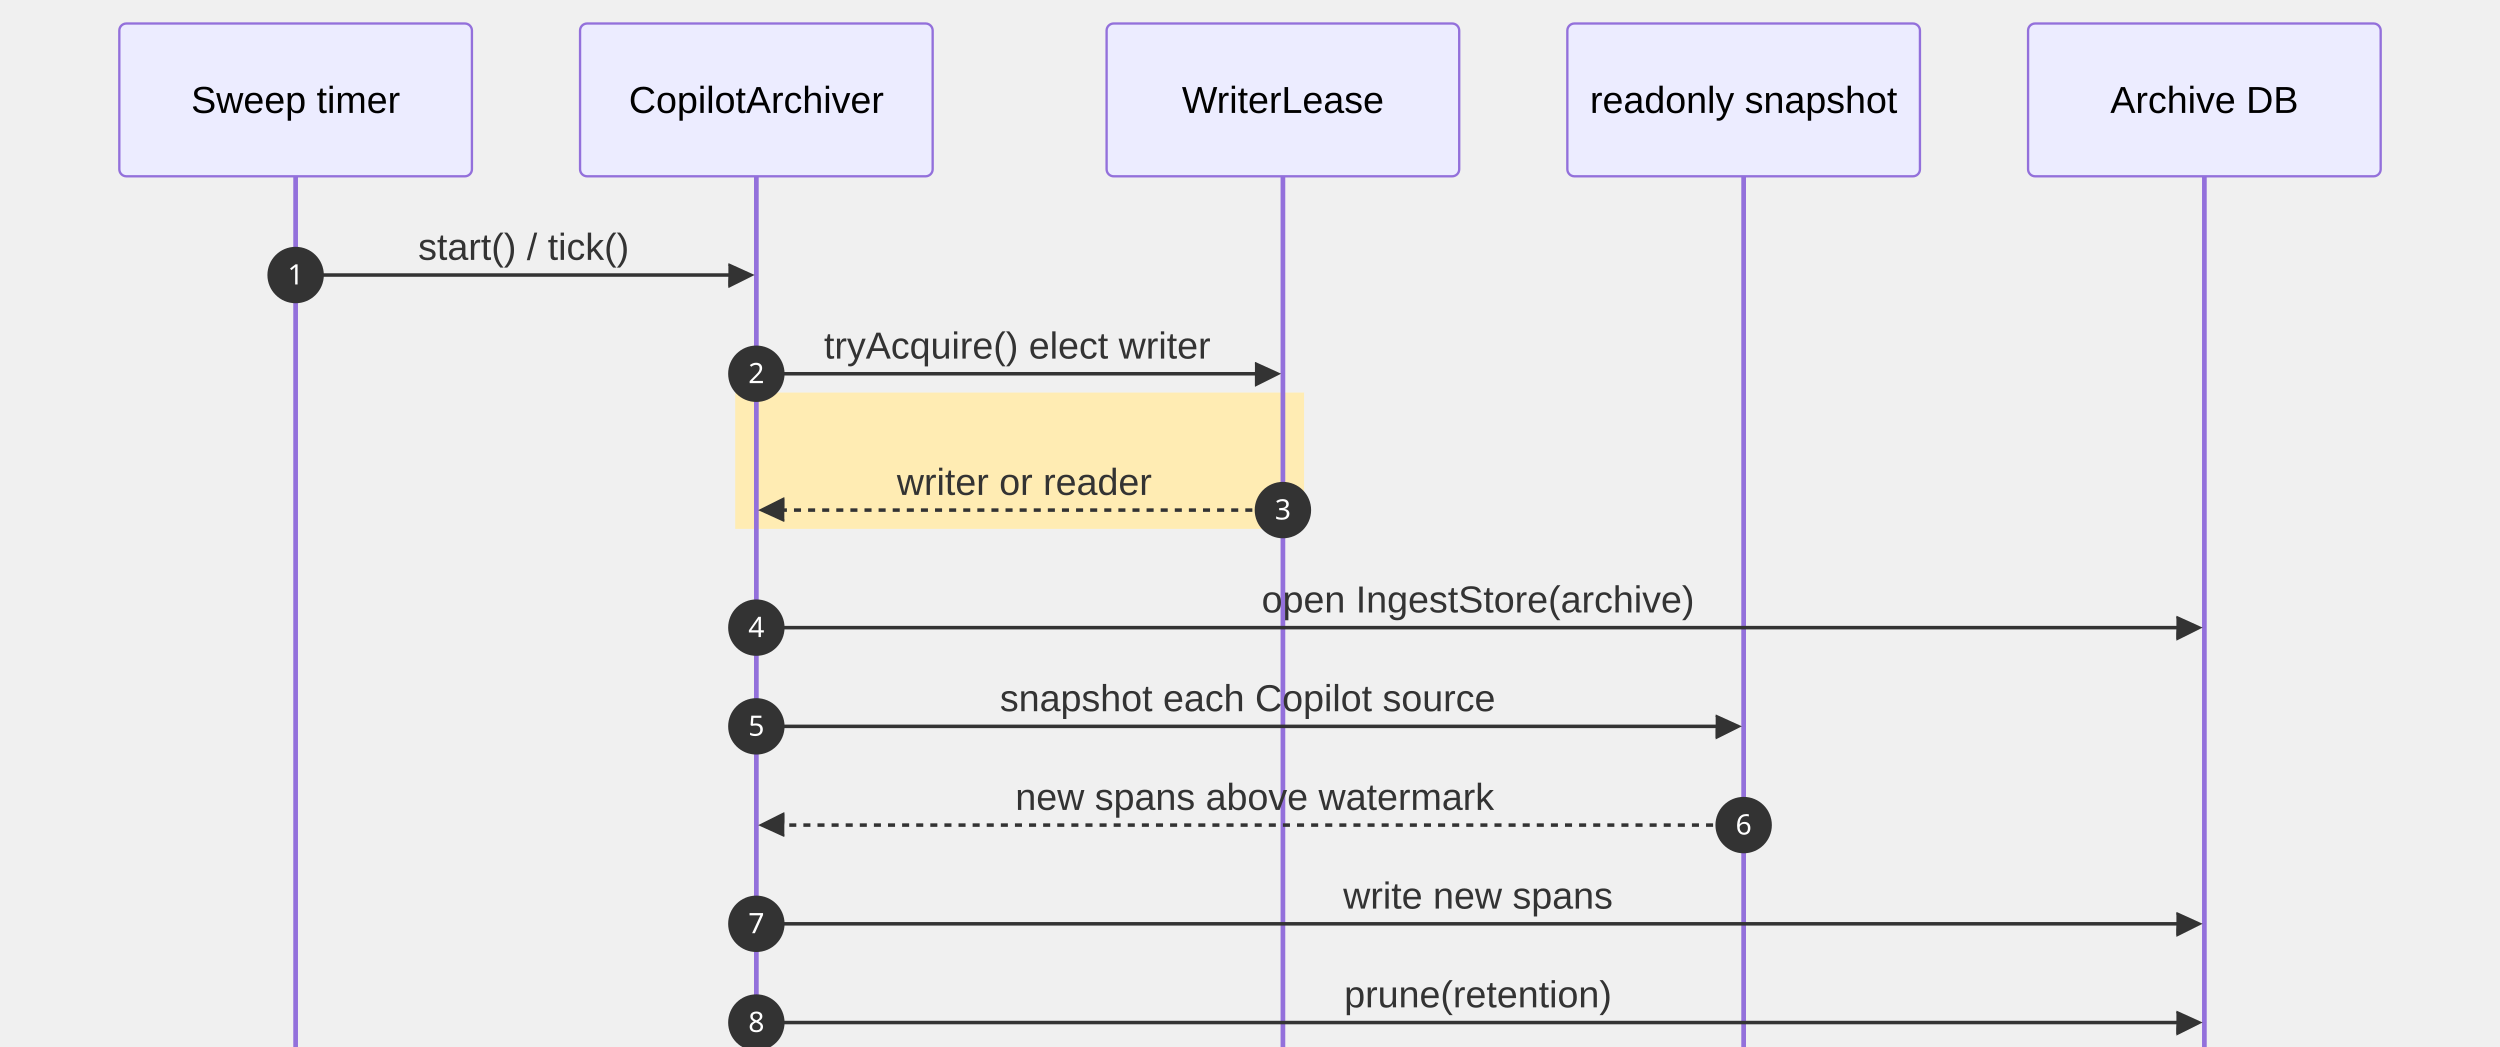
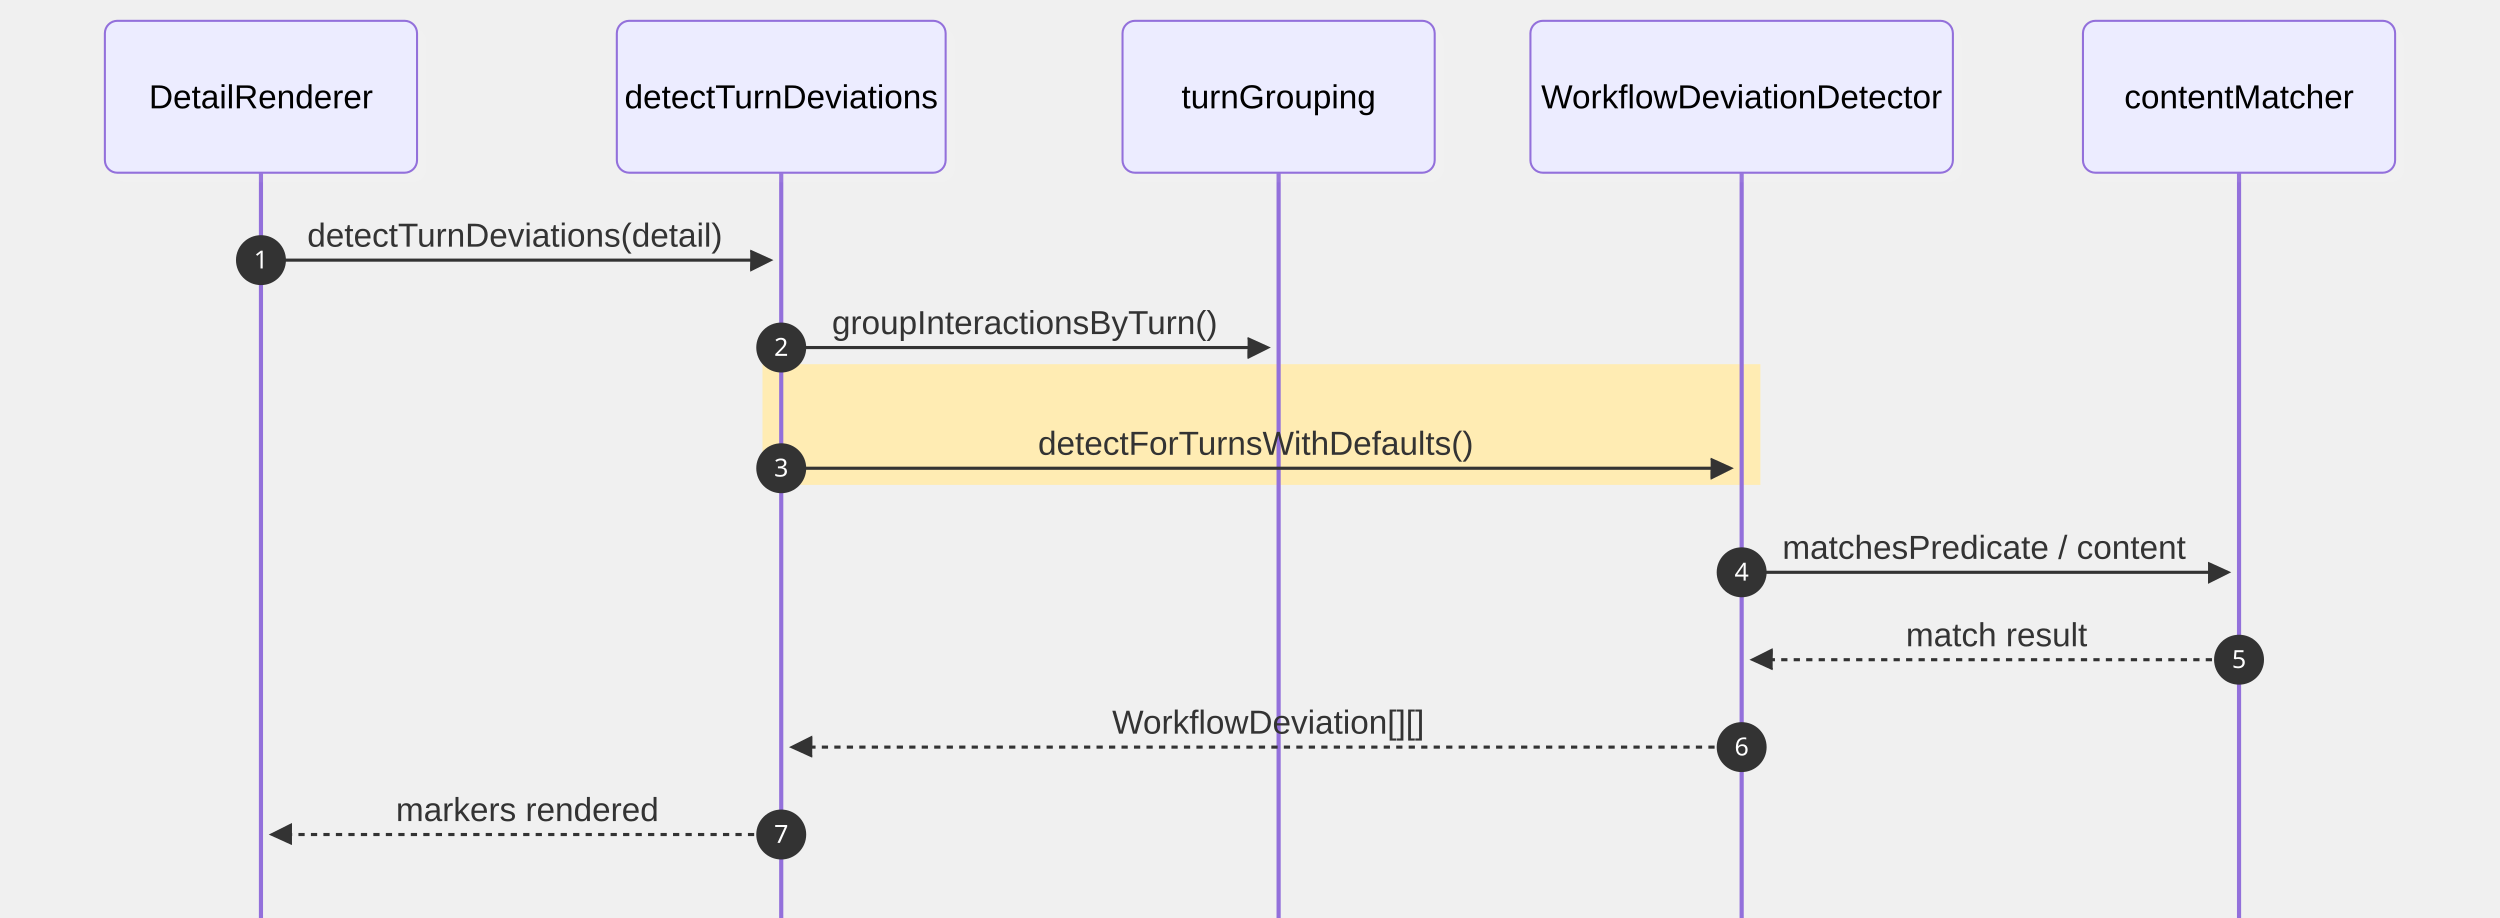
- <svg xmlns="http://www.w3.org/2000/svg" width="760" height="318" id="my-svg" style="max-width:760px;background-color:white;" viewBox="-50 -10 1062 445" role="graphics-document document" aria-roledescription="sequence">
-   <rect x="262" y="157" fill="rgb(255,236,179)" width="242" height="58" class="rect" />
+ <svg xmlns="http://www.w3.org/2000/svg" width="760" height="279" id="my-svg" style="max-width:760px;background-color:white;" viewBox="-50 -10 1200.5 441" role="graphics-document document" aria-roledescription="sequence">
+   <rect x="316" y="165" fill="rgb(255,236,179)" width="479.5" height="58" class="rect" />
  <g>
-     <line id="actor4" x1="887" y1="65" x2="887" y2="2000" class="actor-line 200" stroke-width="0.5px" stroke="#999" name="Store" data-et="life-line" data-id="Store" />
-     <g id="root-4" data-et="participant" data-type="participant" data-id="Store">
-       <rect x="812" y="0" fill="#eaeaea" stroke="#666" width="150" height="65" name="Store" rx="3" ry="3" class="actor actor-top" />
-       <text x="887" y="32.5" dominant-baseline="central" alignment-baseline="central" class="actor actor-box" style="text-anchor: middle; font-size: 16px; font-weight: 400;">
-         <tspan x="887" dy="0">Archive DB</tspan>
+     <line id="actor4" x1="1025.5" y1="73" x2="1025.5" y2="2000" class="actor-line 200" stroke-width="0.5px" stroke="#999" name="Match" data-et="life-line" data-id="Match" />
+     <g id="root-4" data-look="neo" data-et="participant" data-type="participant" data-id="Match">
+       <rect x="950.5" y="0" fill="#eaeaea" stroke="#666" width="150" height="73" name="Match" rx="6" ry="6" class="actor actor-top" data-look="neo" filter="url(#my-svg-drop-shadow)" />
+       <text x="1025.5" y="36.5" dominant-baseline="central" alignment-baseline="central" class="actor actor-box" style="text-anchor: middle; font-size: 16px; font-weight: 400;">
+         <tspan x="1025.5" dy="0">contentMatcher</tspan>
      </text>
    </g>
  </g>
  <g>
-     <line id="actor3" x1="691" y1="65" x2="691" y2="2000" class="actor-line 200" stroke-width="0.5px" stroke="#999" name="Snap" data-et="life-line" data-id="Snap" />
-     <g id="root-3" data-et="participant" data-type="participant" data-id="Snap">
-       <rect x="616" y="0" fill="#eaeaea" stroke="#666" width="150" height="65" name="Snap" rx="3" ry="3" class="actor actor-top" />
-       <text x="691" y="32.5" dominant-baseline="central" alignment-baseline="central" class="actor actor-box" style="text-anchor: middle; font-size: 16px; font-weight: 400;">
-         <tspan x="691" dy="0">readonly snapshot</tspan>
+     <line id="actor3" x1="786.5" y1="73" x2="786.5" y2="2000" class="actor-line 200" stroke-width="0.5px" stroke="#999" name="Det" data-et="life-line" data-id="Det" />
+     <g id="root-3" data-look="neo" data-et="participant" data-type="participant" data-id="Det">
+       <rect x="685" y="0" fill="#eaeaea" stroke="#666" width="203" height="73" name="Det" rx="6" ry="6" class="actor actor-top" data-look="neo" filter="url(#my-svg-drop-shadow)" />
+       <text x="786.5" y="36.5" dominant-baseline="central" alignment-baseline="central" class="actor actor-box" style="text-anchor: middle; font-size: 16px; font-weight: 400;">
+         <tspan x="786.5" dy="0">WorkflowDeviationDetector</tspan>
      </text>
    </g>
  </g>
  <g>
-     <line id="actor2" x1="495" y1="65" x2="495" y2="2000" class="actor-line 200" stroke-width="0.5px" stroke="#999" name="Lease" data-et="life-line" data-id="Lease" />
-     <g id="root-2" data-et="participant" data-type="participant" data-id="Lease">
-       <rect x="420" y="0" fill="#eaeaea" stroke="#666" width="150" height="65" name="Lease" rx="3" ry="3" class="actor actor-top" />
-       <text x="495" y="32.5" dominant-baseline="central" alignment-baseline="central" class="actor actor-box" style="text-anchor: middle; font-size: 16px; font-weight: 400;">
-         <tspan x="495" dy="0">WriterLease</tspan>
+     <line id="actor2" x1="564" y1="73" x2="564" y2="2000" class="actor-line 200" stroke-width="0.5px" stroke="#999" name="Group" data-et="life-line" data-id="Group" />
+     <g id="root-2" data-look="neo" data-et="participant" data-type="participant" data-id="Group">
+       <rect x="489" y="0" fill="#eaeaea" stroke="#666" width="150" height="73" name="Group" rx="6" ry="6" class="actor actor-top" data-look="neo" filter="url(#my-svg-drop-shadow)" />
+       <text x="564" y="36.5" dominant-baseline="central" alignment-baseline="central" class="actor actor-box" style="text-anchor: middle; font-size: 16px; font-weight: 400;">
+         <tspan x="564" dy="0">turnGrouping</tspan>
      </text>
    </g>
  </g>
  <g>
-     <line id="actor1" x1="271" y1="65" x2="271" y2="2000" class="actor-line 200" stroke-width="0.5px" stroke="#999" name="Arch" data-et="life-line" data-id="Arch" />
-     <g id="root-1" data-et="participant" data-type="participant" data-id="Arch">
-       <rect x="196" y="0" fill="#eaeaea" stroke="#666" width="150" height="65" name="Arch" rx="3" ry="3" class="actor actor-top" />
-       <text x="271" y="32.5" dominant-baseline="central" alignment-baseline="central" class="actor actor-box" style="text-anchor: middle; font-size: 16px; font-weight: 400;">
-         <tspan x="271" dy="0">CopilotArchiver</tspan>
+     <line id="actor1" x1="325" y1="73" x2="325" y2="2000" class="actor-line 200" stroke-width="0.5px" stroke="#999" name="Local" data-et="life-line" data-id="Local" />
+     <g id="root-1" data-look="neo" data-et="participant" data-type="participant" data-id="Local">
+       <rect x="246" y="0" fill="#eaeaea" stroke="#666" width="158" height="73" name="Local" rx="6" ry="6" class="actor actor-top" data-look="neo" filter="url(#my-svg-drop-shadow)" />
+       <text x="325" y="36.5" dominant-baseline="central" alignment-baseline="central" class="actor actor-box" style="text-anchor: middle; font-size: 16px; font-weight: 400;">
+         <tspan x="325" dy="0">detectTurnDeviations</tspan>
      </text>
    </g>
  </g>
  <g>
-     <line id="actor0" x1="75" y1="65" x2="75" y2="2000" class="actor-line 200" stroke-width="0.5px" stroke="#999" name="Timer" data-et="life-line" data-id="Timer" />
-     <g id="root-0" data-et="participant" data-type="participant" data-id="Timer">
-       <rect x="0" y="0" fill="#eaeaea" stroke="#666" width="150" height="65" name="Timer" rx="3" ry="3" class="actor actor-top" />
-       <text x="75" y="32.5" dominant-baseline="central" alignment-baseline="central" class="actor actor-box" style="text-anchor: middle; font-size: 16px; font-weight: 400;">
-         <tspan x="75" dy="0">Sweep timer</tspan>
+     <line id="actor0" x1="75" y1="73" x2="75" y2="2000" class="actor-line 200" stroke-width="0.5px" stroke="#999" name="Panel" data-et="life-line" data-id="Panel" />
+     <g id="root-0" data-look="neo" data-et="participant" data-type="participant" data-id="Panel">
+       <rect x="0" y="0" fill="#eaeaea" stroke="#666" width="150" height="73" name="Panel" rx="6" ry="6" class="actor actor-top" data-look="neo" filter="url(#my-svg-drop-shadow)" />
+       <text x="75" y="36.5" dominant-baseline="central" alignment-baseline="central" class="actor actor-box" style="text-anchor: middle; font-size: 16px; font-weight: 400;">
+         <tspan x="75" dy="0">DetailRenderer</tspan>
      </text>
    </g>
  </g>
-   <style>#my-svg{font-family:"trebuchet ms",verdana,arial,sans-serif;font-size:15px;fill:#333;}@keyframes edge-animation-frame{from{stroke-dashoffset:0;}}@keyframes dash{to{stroke-dashoffset:0;}}#my-svg .edge-animation-slow{stroke-dasharray:9,5!important;stroke-dashoffset:900;animation:dash 50s linear infinite;stroke-linecap:round;}#my-svg .edge-animation-fast{stroke-dasharray:9,5!important;stroke-dashoffset:900;animation:dash 20s linear infinite;stroke-linecap:round;}#my-svg .error-icon{fill:#552222;}#my-svg .error-text{fill:#552222;stroke:#552222;}#my-svg .edge-thickness-normal{stroke-width:1px;}#my-svg .edge-thickness-thick{stroke-width:3.5px;}#my-svg .edge-pattern-solid{stroke-dasharray:0;}#my-svg .edge-thickness-invisible{stroke-width:0;fill:none;}#my-svg .edge-pattern-dashed{stroke-dasharray:3;}#my-svg .edge-pattern-dotted{stroke-dasharray:2;}#my-svg .marker{fill:#333333;stroke:#333333;}#my-svg .marker.cross{stroke:#333333;}#my-svg svg{font-family:"trebuchet ms",verdana,arial,sans-serif;font-size:15px;}#my-svg p{margin:0;}#my-svg .actor{stroke:#9370DB;fill:#ECECFF;stroke-width:1;}#my-svg rect.actor.outer-path[data-look="neo"]{filter:drop-shadow(1px 2px 2px rgba(185, 185, 185, 1));}#my-svg rect.note[data-look="neo"]{stroke:#aaaa33;fill:#fff5ad;filter:drop-shadow(1px 2px 2px rgba(185, 185, 185, 1));}#my-svg text.actor&gt;tspan{fill:black;stroke:none;}#my-svg .actor-line{stroke:#9370DB;}#my-svg .innerArc{stroke-width:1.5;stroke-dasharray:none;}#my-svg .messageLine0{stroke-width:1.5;stroke-dasharray:none;stroke:#333;}#my-svg .messageLine1{stroke-width:1.5;stroke-dasharray:2,2;stroke:#333;}#my-svg [id$="-arrowhead"] path{fill:#333;stroke:#333;}#my-svg .sequenceNumber{fill:white;}#my-svg [id$="-sequencenumber"]{fill:#333;}#my-svg [id$="-crosshead"] path{fill:#333;stroke:#333;}#my-svg .messageText{fill:#333;stroke:none;}#my-svg .labelBox{stroke:#9370DB;fill:#ECECFF;filter:none;}#my-svg .labelText,#my-svg .labelText&gt;tspan{fill:black;stroke:none;}#my-svg .loopText,#my-svg .loopText&gt;tspan{fill:black;stroke:none;}#my-svg .sectionTitle,#my-svg .sectionTitle&gt;tspan{fill:black;stroke:none;}#my-svg .loopLine{stroke-width:2px;stroke-dasharray:2,2;stroke:#9370DB;fill:#9370DB;}#my-svg .note{stroke:#aaaa33;fill:#fff5ad;}#my-svg .noteText,#my-svg .noteText&gt;tspan{fill:black;stroke:none;font-weight:normal;}#my-svg .activation0{fill:#f4f4f4;stroke:#666;}#my-svg .activation1{fill:#f4f4f4;stroke:#666;}#my-svg .activation2{fill:#f4f4f4;stroke:#666;}#my-svg .actorPopupMenu{position:absolute;}#my-svg .actorPopupMenuPanel{position:absolute;fill:#ECECFF;box-shadow:0px 8px 16px 0px rgba(0,0,0,0.2);filter:drop-shadow(3px 5px 2px rgb(0 0 0 / 0.4));}#my-svg .actor-man circle,#my-svg line{fill:#ECECFF;stroke-width:2px;}#my-svg g rect.rect{filter:drop-shadow(1px 2px 2px rgba(185, 185, 185, 1));stroke:#9370DB;}#my-svg .node .neo-node{stroke:#9370DB;}#my-svg [data-look="neo"].node rect,#my-svg [data-look="neo"].cluster rect,#my-svg [data-look="neo"].node polygon{stroke:#9370DB;filter:drop-shadow(1px 2px 2px rgba(185, 185, 185, 1));}#my-svg [data-look="neo"].swimlane.cluster rect{filter:none;}#my-svg [data-look="neo"].node path{stroke:#9370DB;stroke-width:1px;}#my-svg [data-look="neo"].node .outer-path{filter:drop-shadow(1px 2px 2px rgba(185, 185, 185, 1));}#my-svg [data-look="neo"].node .neo-line path{stroke:#9370DB;filter:none;}#my-svg [data-look="neo"].node circle{stroke:#9370DB;filter:drop-shadow(1px 2px 2px rgba(185, 185, 185, 1));}#my-svg [data-look="neo"].node circle .state-start{fill:#000000;}#my-svg [data-look="neo"].icon-shape .icon{fill:#9370DB;filter:drop-shadow(1px 2px 2px rgba(185, 185, 185, 1));}#my-svg [data-look="neo"].icon-shape .icon-neo path{stroke:#9370DB;filter:drop-shadow(1px 2px 2px rgba(185, 185, 185, 1));}#my-svg :root{--mermaid-font-family:"trebuchet ms",verdana,arial,sans-serif;}</style>
+   <style>#my-svg{font-family:"trebuchet ms",verdana,arial,sans-serif;font-size:15px;fill:#333;}@keyframes edge-animation-frame{from{stroke-dashoffset:0;}}@keyframes dash{to{stroke-dashoffset:0;}}#my-svg .edge-animation-slow{stroke-dasharray:9,5!important;stroke-dashoffset:900;animation:dash 50s linear infinite;stroke-linecap:round;}#my-svg .edge-animation-fast{stroke-dasharray:9,5!important;stroke-dashoffset:900;animation:dash 20s linear infinite;stroke-linecap:round;}#my-svg .error-icon{fill:#552222;}#my-svg .error-text{fill:#552222;stroke:#552222;}#my-svg .edge-thickness-normal{stroke-width:1px;}#my-svg .edge-thickness-thick{stroke-width:3.5px;}#my-svg .edge-pattern-solid{stroke-dasharray:0;}#my-svg .edge-thickness-invisible{stroke-width:0;fill:none;}#my-svg .edge-pattern-dashed{stroke-dasharray:3;}#my-svg .edge-pattern-dotted{stroke-dasharray:2;}#my-svg .marker{fill:#333333;stroke:#333333;}#my-svg .marker.cross{stroke:#333333;}#my-svg svg{font-family:"trebuchet ms",verdana,arial,sans-serif;font-size:15px;}#my-svg p{margin:0;}#my-svg .actor{stroke:#9370DB;fill:#ECECFF;stroke-width:1;}#my-svg rect.actor.outer-path[data-look="neo"]{filter:drop-shadow(1px 2px 2px rgba(185, 185, 185, 1));}#my-svg rect.note[data-look="neo"]{stroke:#aaaa33;fill:#fff5ad;filter:drop-shadow(1px 2px 2px rgba(185, 185, 185, 1));}#my-svg text.actor&gt;tspan{fill:black;stroke:none;}#my-svg .actor-line{stroke:#9370DB;}#my-svg .innerArc{stroke-width:1.5;stroke-dasharray:none;}#my-svg .messageLine0{stroke-width:1.5;stroke-dasharray:none;stroke:#333;}#my-svg .messageLine1{stroke-width:1.5;stroke-dasharray:2,2;stroke:#333;}#my-svg [id$="-arrowhead"] path{fill:#333;stroke:#333;}#my-svg .sequenceNumber{fill:white;}#my-svg [id$="-sequencenumber"]{fill:#333;}#my-svg [id$="-crosshead"] path{fill:#333;stroke:#333;}#my-svg .messageText{fill:#333;stroke:none;}#my-svg .labelBox{stroke:#9370DB;fill:#ECECFF;filter:drop-shadow(1px 2px 2px rgba(185, 185, 185, 1));}#my-svg .labelText,#my-svg .labelText&gt;tspan{fill:black;stroke:none;}#my-svg .loopText,#my-svg .loopText&gt;tspan{fill:black;stroke:none;}#my-svg .sectionTitle,#my-svg .sectionTitle&gt;tspan{fill:black;stroke:none;}#my-svg .loopLine{stroke-width:2px;stroke-dasharray:2,2;stroke:#9370DB;fill:#9370DB;}#my-svg .note{stroke:#aaaa33;fill:#fff5ad;}#my-svg .noteText,#my-svg .noteText&gt;tspan{fill:black;stroke:none;}#my-svg .activation0{fill:#f4f4f4;stroke:#666;}#my-svg .activation1{fill:#f4f4f4;stroke:#666;}#my-svg .activation2{fill:#f4f4f4;stroke:#666;}#my-svg .actorPopupMenu{position:absolute;}#my-svg .actorPopupMenuPanel{position:absolute;fill:#ECECFF;box-shadow:0px 8px 16px 0px rgba(0,0,0,0.2);filter:drop-shadow(3px 5px 2px rgb(0 0 0 / 0.4));}#my-svg .actor-man circle,#my-svg line{fill:#ECECFF;stroke-width:2px;}#my-svg g rect.rect{filter:drop-shadow(1px 2px 2px rgba(185, 185, 185, 1));stroke:#9370DB;}#my-svg .node .neo-node{stroke:#9370DB;}#my-svg [data-look="neo"].node rect,#my-svg [data-look="neo"].cluster rect,#my-svg [data-look="neo"].node polygon{stroke:#9370DB;filter:drop-shadow(1px 2px 2px rgba(185, 185, 185, 1));}#my-svg [data-look="neo"].swimlane.cluster rect{filter:none;}#my-svg [data-look="neo"].node path{stroke:#9370DB;stroke-width:1px;}#my-svg [data-look="neo"].node .outer-path{filter:drop-shadow(1px 2px 2px rgba(185, 185, 185, 1));}#my-svg [data-look="neo"].node .neo-line path{stroke:#9370DB;filter:none;}#my-svg [data-look="neo"].node circle{stroke:#9370DB;filter:drop-shadow(1px 2px 2px rgba(185, 185, 185, 1));}#my-svg [data-look="neo"].node circle .state-start{fill:#000000;}#my-svg [data-look="neo"].icon-shape .icon{fill:#9370DB;filter:drop-shadow(1px 2px 2px rgba(185, 185, 185, 1));}#my-svg [data-look="neo"].icon-shape .icon-neo path{stroke:#9370DB;filter:drop-shadow(1px 2px 2px rgba(185, 185, 185, 1));}#my-svg :root{--mermaid-font-family:"trebuchet ms",verdana,arial,sans-serif;}</style>
  <g />
  <defs>
    <symbol id="my-svg-computer" width="24" height="24">
      <path transform="scale(.5)" d="M2 2v13h20v-13h-20zm18 11h-16v-9h16v9zm-10.228 6l.466-1h3.524l.467 1h-4.457zm14.228 3h-24l2-6h2.104l-1.33 4h18.45l-1.297-4h2.073l2 6zm-5-10h-14v-7h14v7z" />
    </symbol>
  </defs>
  <defs>
    <symbol id="my-svg-database" fill-rule="evenodd" clip-rule="evenodd">
      <path transform="scale(.5)" d="M12.258.001l.256.004.255.005.253.008.251.01.249.012.247.015.246.016.242.019.241.02.239.023.236.024.233.027.231.028.229.031.225.032.223.034.22.036.217.038.214.04.211.041.208.043.205.045.201.046.198.048.194.05.191.051.187.053.183.054.18.056.175.057.172.059.168.06.163.061.16.063.155.064.15.066.074.033.073.033.071.034.07.034.069.035.068.035.067.035.066.035.064.036.064.036.062.036.06.036.06.037.058.037.058.037.055.038.055.038.053.038.052.038.051.039.05.039.048.039.047.039.045.04.044.04.043.04.041.04.04.041.039.041.037.041.036.041.034.041.033.042.032.042.03.042.029.042.027.042.026.043.024.043.023.043.021.043.02.043.018.044.017.043.015.044.013.044.012.044.011.045.009.044.007.045.006.045.004.045.002.045.001.045v17l-.001.045-.002.045-.004.045-.006.045-.007.045-.009.044-.011.045-.012.044-.013.044-.015.044-.017.043-.018.044-.02.043-.021.043-.023.043-.024.043-.026.043-.027.042-.029.042-.03.042-.032.042-.033.042-.034.041-.036.041-.037.041-.039.041-.04.041-.041.04-.043.04-.044.04-.045.04-.047.039-.048.039-.05.039-.051.039-.052.038-.053.038-.055.038-.055.038-.058.037-.058.037-.06.037-.06.036-.062.036-.064.036-.064.036-.066.035-.067.035-.068.035-.069.035-.07.034-.071.034-.073.033-.074.033-.15.066-.155.064-.16.063-.163.061-.168.06-.172.059-.175.057-.18.056-.183.054-.187.053-.191.051-.194.05-.198.048-.201.046-.205.045-.208.043-.211.041-.214.04-.217.038-.22.036-.223.034-.225.032-.229.031-.231.028-.233.027-.236.024-.239.023-.241.02-.242.019-.246.016-.247.015-.249.012-.251.01-.253.008-.255.005-.256.004-.258.001-.258-.001-.256-.004-.255-.005-.253-.008-.251-.01-.249-.012-.247-.015-.245-.016-.243-.019-.241-.02-.238-.023-.236-.024-.234-.027-.231-.028-.228-.031-.226-.032-.223-.034-.22-.036-.217-.038-.214-.04-.211-.041-.208-.043-.204-.045-.201-.046-.198-.048-.195-.05-.19-.051-.187-.053-.184-.054-.179-.056-.176-.057-.172-.059-.167-.06-.164-.061-.159-.063-.155-.064-.151-.066-.074-.033-.072-.033-.072-.034-.07-.034-.069-.035-.068-.035-.067-.035-.066-.035-.064-.036-.063-.036-.062-.036-.061-.036-.06-.037-.058-.037-.057-.037-.056-.038-.055-.038-.053-.038-.052-.038-.051-.039-.049-.039-.049-.039-.046-.039-.046-.04-.044-.04-.043-.04-.041-.04-.04-.041-.039-.041-.037-.041-.036-.041-.034-.041-.033-.042-.032-.042-.03-.042-.029-.042-.027-.042-.026-.043-.024-.043-.023-.043-.021-.043-.02-.043-.018-.044-.017-.043-.015-.044-.013-.044-.012-.044-.011-.045-.009-.044-.007-.045-.006-.045-.004-.045-.002-.045-.001-.045v-17l.001-.045.002-.045.004-.045.006-.045.007-.045.009-.044.011-.045.012-.044.013-.044.015-.044.017-.043.018-.044.02-.043.021-.043.023-.043.024-.043.026-.043.027-.042.029-.042.03-.042.032-.042.033-.042.034-.041.036-.041.037-.041.039-.041.04-.041.041-.04.043-.04.044-.04.046-.04.046-.039.049-.039.049-.039.051-.039.052-.038.053-.038.055-.038.056-.038.057-.037.058-.037.06-.037.061-.036.062-.036.063-.036.064-.036.066-.035.067-.035.068-.035.069-.035.07-.034.072-.034.072-.033.074-.033.151-.066.155-.064.159-.063.164-.061.167-.06.172-.059.176-.057.179-.056.184-.054.187-.053.19-.051.195-.05.198-.048.201-.046.204-.045.208-.043.211-.041.214-.04.217-.038.22-.036.223-.034.226-.032.228-.031.231-.028.234-.027.236-.024.238-.023.241-.02.243-.019.245-.016.247-.015.249-.012.251-.01.253-.008.255-.005.256-.004.258-.001.258.001zm-9.258 20.499v.01l.001.021.003.021.004.022.005.021.006.022.007.022.009.023.01.022.011.023.012.023.013.023.015.023.016.024.017.023.018.024.019.024.021.024.022.025.023.024.024.025.052.049.056.05.061.051.066.051.07.051.075.051.079.052.084.052.088.052.092.052.097.052.102.051.105.052.11.052.114.051.119.051.123.051.127.05.131.05.135.05.139.048.144.049.147.047.152.047.155.047.16.045.163.045.167.043.171.043.176.041.178.041.183.039.187.039.19.037.194.035.197.035.202.033.204.031.209.03.212.029.216.027.219.025.222.024.226.021.23.02.233.018.236.016.24.015.243.012.246.01.249.008.253.005.256.004.259.001.26-.001.257-.004.254-.005.25-.008.247-.011.244-.012.241-.014.237-.016.233-.018.231-.021.226-.021.224-.024.22-.026.216-.027.212-.028.21-.031.205-.031.202-.034.198-.034.194-.036.191-.037.187-.039.183-.04.179-.04.175-.042.172-.043.168-.044.163-.045.16-.046.155-.046.152-.047.148-.048.143-.049.139-.049.136-.05.131-.05.126-.05.123-.051.118-.052.114-.051.11-.052.106-.052.101-.052.096-.052.092-.052.088-.053.083-.051.079-.052.074-.052.07-.051.065-.051.06-.051.056-.05.051-.05.023-.024.023-.025.021-.024.02-.024.019-.024.018-.024.017-.024.015-.023.014-.024.013-.023.012-.023.01-.023.01-.022.008-.022.006-.022.006-.022.004-.022.004-.021.001-.021.001-.021v-4.127l-.077.055-.08.053-.083.054-.085.053-.087.052-.09.052-.093.051-.095.05-.097.05-.1.049-.102.049-.105.048-.106.047-.109.047-.111.046-.114.045-.115.045-.118.044-.12.043-.122.042-.124.042-.126.041-.128.04-.13.04-.132.038-.134.038-.135.037-.138.037-.139.035-.142.035-.143.034-.144.033-.147.032-.148.031-.15.03-.151.03-.153.029-.154.027-.156.027-.158.026-.159.025-.161.024-.162.023-.163.022-.165.021-.166.02-.167.019-.169.018-.169.017-.171.016-.173.015-.173.014-.175.013-.175.012-.177.011-.178.01-.179.008-.179.008-.181.006-.182.005-.182.004-.184.003-.184.002h-.37l-.184-.002-.184-.003-.182-.004-.182-.005-.181-.006-.179-.008-.179-.008-.178-.01-.176-.011-.176-.012-.175-.013-.173-.014-.172-.015-.171-.016-.17-.017-.169-.018-.167-.019-.166-.02-.165-.021-.163-.022-.162-.023-.161-.024-.159-.025-.157-.026-.156-.027-.155-.027-.153-.029-.151-.03-.15-.03-.148-.031-.146-.032-.145-.033-.143-.034-.141-.035-.14-.035-.137-.037-.136-.037-.134-.038-.132-.038-.13-.04-.128-.04-.126-.041-.124-.042-.122-.042-.12-.044-.117-.043-.116-.045-.113-.045-.112-.046-.109-.047-.106-.047-.105-.048-.102-.049-.1-.049-.097-.05-.095-.05-.093-.052-.09-.051-.087-.052-.085-.053-.083-.054-.08-.054-.077-.054v4.127zm0-5.654v.011l.001.021.003.021.004.021.005.022.006.022.007.022.009.022.01.022.011.023.012.023.013.023.015.024.016.023.017.024.018.024.019.024.021.024.022.024.023.025.024.024.052.05.056.05.061.05.066.051.07.051.075.052.079.051.084.052.088.052.092.052.097.052.102.052.105.052.11.051.114.051.119.052.123.05.127.051.131.05.135.049.139.049.144.048.147.048.152.047.155.046.16.045.163.045.167.044.171.042.176.042.178.04.183.04.187.038.19.037.194.036.197.034.202.033.204.032.209.03.212.028.216.027.219.025.222.024.226.022.23.02.233.018.236.016.24.014.243.012.246.01.249.008.253.006.256.003.259.001.26-.001.257-.003.254-.006.25-.008.247-.01.244-.012.241-.015.237-.016.233-.018.231-.02.226-.022.224-.024.22-.025.216-.027.212-.029.21-.03.205-.032.202-.033.198-.035.194-.036.191-.037.187-.039.183-.039.179-.041.175-.042.172-.043.168-.044.163-.045.16-.045.155-.047.152-.047.148-.048.143-.048.139-.05.136-.049.131-.05.126-.051.123-.051.118-.051.114-.052.11-.052.106-.052.101-.052.096-.052.092-.052.088-.052.083-.052.079-.052.074-.051.07-.052.065-.051.06-.05.056-.051.051-.049.023-.025.023-.024.021-.025.02-.024.019-.024.018-.024.017-.024.015-.023.014-.023.013-.024.012-.022.01-.023.01-.023.008-.022.006-.022.006-.022.004-.021.004-.022.001-.021.001-.021v-4.139l-.077.054-.08.054-.083.054-.085.052-.087.053-.09.051-.093.051-.095.051-.097.05-.1.049-.102.049-.105.048-.106.047-.109.047-.111.046-.114.045-.115.044-.118.044-.12.044-.122.042-.124.042-.126.041-.128.04-.13.039-.132.039-.134.038-.135.037-.138.036-.139.036-.142.035-.143.033-.144.033-.147.033-.148.031-.15.03-.151.03-.153.028-.154.028-.156.027-.158.026-.159.025-.161.024-.162.023-.163.022-.165.021-.166.02-.167.019-.169.018-.169.017-.171.016-.173.015-.173.014-.175.013-.175.012-.177.011-.178.009-.179.009-.179.007-.181.007-.182.005-.182.004-.184.003-.184.002h-.37l-.184-.002-.184-.003-.182-.004-.182-.005-.181-.007-.179-.007-.179-.009-.178-.009-.176-.011-.176-.012-.175-.013-.173-.014-.172-.015-.171-.016-.17-.017-.169-.018-.167-.019-.166-.02-.165-.021-.163-.022-.162-.023-.161-.024-.159-.025-.157-.026-.156-.027-.155-.028-.153-.028-.151-.03-.15-.03-.148-.031-.146-.033-.145-.033-.143-.033-.141-.035-.14-.036-.137-.036-.136-.037-.134-.038-.132-.039-.13-.039-.128-.04-.126-.041-.124-.042-.122-.043-.12-.043-.117-.044-.116-.044-.113-.046-.112-.046-.109-.046-.106-.047-.105-.048-.102-.049-.1-.049-.097-.05-.095-.051-.093-.051-.09-.051-.087-.053-.085-.052-.083-.054-.08-.054-.077-.054v4.139zm0-5.666v.011l.001.02.003.022.004.021.005.022.006.021.007.022.009.023.01.022.011.023.012.023.013.023.015.023.016.024.017.024.018.023.019.024.021.025.022.024.023.024.024.025.052.05.056.05.061.05.066.051.07.051.075.052.079.051.084.052.088.052.092.052.097.052.102.052.105.051.11.052.114.051.119.051.123.051.127.05.131.05.135.05.139.049.144.048.147.048.152.047.155.046.16.045.163.045.167.043.171.043.176.042.178.04.183.04.187.038.19.037.194.036.197.034.202.033.204.032.209.03.212.028.216.027.219.025.222.024.226.021.23.02.233.018.236.017.24.014.243.012.246.01.249.008.253.006.256.003.259.001.26-.001.257-.003.254-.006.25-.008.247-.01.244-.013.241-.014.237-.016.233-.018.231-.02.226-.022.224-.024.22-.025.216-.027.212-.029.21-.03.205-.032.202-.033.198-.035.194-.036.191-.037.187-.039.183-.039.179-.041.175-.042.172-.043.168-.044.163-.045.16-.045.155-.047.152-.047.148-.048.143-.049.139-.049.136-.049.131-.051.126-.05.123-.051.118-.052.114-.051.11-.052.106-.052.101-.052.096-.052.092-.052.088-.052.083-.052.079-.052.074-.052.07-.051.065-.051.06-.051.056-.05.051-.049.023-.025.023-.025.021-.024.02-.024.019-.024.018-.024.017-.024.015-.023.014-.024.013-.023.012-.023.01-.022.01-.023.008-.022.006-.022.006-.022.004-.022.004-.021.001-.021.001-.021v-4.153l-.077.054-.08.054-.083.053-.085.053-.087.053-.09.051-.093.051-.095.051-.097.05-.1.049-.102.048-.105.048-.106.048-.109.046-.111.046-.114.046-.115.044-.118.044-.12.043-.122.043-.124.042-.126.041-.128.04-.13.039-.132.039-.134.038-.135.037-.138.036-.139.036-.142.034-.143.034-.144.033-.147.032-.148.032-.15.03-.151.03-.153.028-.154.028-.156.027-.158.026-.159.024-.161.024-.162.023-.163.023-.165.021-.166.02-.167.019-.169.018-.169.017-.171.016-.173.015-.173.014-.175.013-.175.012-.177.01-.178.01-.179.009-.179.007-.181.006-.182.006-.182.004-.184.003-.184.001-.185.001-.185-.001-.184-.001-.184-.003-.182-.004-.182-.006-.181-.006-.179-.007-.179-.009-.178-.01-.176-.01-.176-.012-.175-.013-.173-.014-.172-.015-.171-.016-.17-.017-.169-.018-.167-.019-.166-.02-.165-.021-.163-.023-.162-.023-.161-.024-.159-.024-.157-.026-.156-.027-.155-.028-.153-.028-.151-.03-.15-.03-.148-.032-.146-.032-.145-.033-.143-.034-.141-.034-.14-.036-.137-.036-.136-.037-.134-.038-.132-.039-.13-.039-.128-.041-.126-.041-.124-.041-.122-.043-.12-.043-.117-.044-.116-.044-.113-.046-.112-.046-.109-.046-.106-.048-.105-.048-.102-.048-.1-.05-.097-.049-.095-.051-.093-.051-.09-.052-.087-.052-.085-.053-.083-.053-.08-.054-.077-.054v4.153zm8.74-8.179l-.257.004-.254.005-.25.008-.247.011-.244.012-.241.014-.237.016-.233.018-.231.021-.226.022-.224.023-.22.026-.216.027-.212.028-.21.031-.205.032-.202.033-.198.034-.194.036-.191.038-.187.038-.183.04-.179.041-.175.042-.172.043-.168.043-.163.045-.16.046-.155.046-.152.048-.148.048-.143.048-.139.049-.136.05-.131.05-.126.051-.123.051-.118.051-.114.052-.11.052-.106.052-.101.052-.096.052-.092.052-.088.052-.083.052-.079.052-.074.051-.07.052-.065.051-.06.05-.056.05-.051.05-.023.025-.023.024-.021.024-.02.025-.019.024-.018.024-.017.023-.015.024-.014.023-.013.023-.012.023-.01.023-.01.022-.008.022-.006.023-.006.021-.004.022-.004.021-.001.021-.001.021.001.021.001.021.004.021.004.022.006.021.006.023.008.022.01.022.01.023.012.023.013.023.014.023.015.024.017.023.018.024.019.024.02.025.021.024.023.024.023.025.051.05.056.05.06.05.065.051.07.052.074.051.079.052.083.052.088.052.092.052.096.052.101.052.106.052.11.052.114.052.118.051.123.051.126.051.131.05.136.05.139.049.143.048.148.048.152.048.155.046.16.046.163.045.168.043.172.043.175.042.179.041.183.04.187.038.191.038.194.036.198.034.202.033.205.032.21.031.212.028.216.027.22.026.224.023.226.022.231.021.233.018.237.016.241.014.244.012.247.011.25.008.254.005.257.004.26.001.26-.001.257-.004.254-.005.25-.008.247-.011.244-.012.241-.014.237-.016.233-.018.231-.021.226-.022.224-.023.22-.026.216-.027.212-.028.21-.031.205-.032.202-.033.198-.034.194-.036.191-.038.187-.038.183-.04.179-.041.175-.042.172-.043.168-.043.163-.045.16-.046.155-.046.152-.048.148-.048.143-.048.139-.049.136-.05.131-.05.126-.051.123-.051.118-.051.114-.052.11-.052.106-.052.101-.052.096-.052.092-.052.088-.052.083-.052.079-.052.074-.051.07-.052.065-.051.06-.05.056-.05.051-.05.023-.025.023-.024.021-.024.02-.025.019-.024.018-.024.017-.023.015-.024.014-.023.013-.023.012-.023.01-.023.01-.022.008-.022.006-.023.006-.021.004-.022.004-.021.001-.021.001-.021-.001-.021-.001-.021-.004-.021-.004-.022-.006-.021-.006-.023-.008-.022-.01-.022-.01-.023-.012-.023-.013-.023-.014-.023-.015-.024-.017-.023-.018-.024-.019-.024-.02-.025-.021-.024-.023-.024-.023-.025-.051-.05-.056-.05-.06-.05-.065-.051-.07-.052-.074-.051-.079-.052-.083-.052-.088-.052-.092-.052-.096-.052-.101-.052-.106-.052-.11-.052-.114-.052-.118-.051-.123-.051-.126-.051-.131-.05-.136-.05-.139-.049-.143-.048-.148-.048-.152-.048-.155-.046-.16-.046-.163-.045-.168-.043-.172-.043-.175-.042-.179-.041-.183-.04-.187-.038-.191-.038-.194-.036-.198-.034-.202-.033-.205-.032-.21-.031-.212-.028-.216-.027-.22-.026-.224-.023-.226-.022-.231-.021-.233-.018-.237-.016-.241-.014-.244-.012-.247-.011-.25-.008-.254-.005-.257-.004-.26-.001-.26.001z" />
    </symbol>
  </defs>
  <defs>
    <symbol id="my-svg-clock" width="24" height="24">
      <path transform="scale(.5)" d="M12 2c5.514 0 10 4.486 10 10s-4.486 10-10 10-10-4.486-10-10 4.486-10 10-10zm0-2c-6.627 0-12 5.373-12 12s5.373 12 12 12 12-5.373 12-12-5.373-12-12-12zm5.848 12.459c.202.038.202.333.001.372-1.907.361-6.045 1.111-6.547 1.111-.719 0-1.301-.582-1.301-1.301 0-.512.77-5.447 1.125-7.445.034-.192.312-.181.343.014l.985 6.238 5.394 1.011z" />
    </symbol>
  </defs>
  <defs>
    <marker id="my-svg-arrowhead" refX="7.9" refY="5" markerUnits="userSpaceOnUse" markerWidth="12" markerHeight="12" orient="auto-start-reverse">
      <path d="M -1 0 L 10 5 L 0 10 z" />
    </marker>
  </defs>
  <defs>
    <marker id="my-svg-crosshead" markerWidth="15" markerHeight="8" orient="auto" refX="4" refY="4.5">
      <path fill="none" stroke="#000000" stroke-width="1pt" d="M 1,2 L 6,7 M 6,2 L 1,7" style="stroke-dasharray: 0, 0;" />
    </marker>
  </defs>
  <defs>
    <marker id="my-svg-filled-head" refX="15.5" refY="7" markerWidth="20" markerHeight="28" orient="auto">
      <path d="M 18,7 L9,13 L14,7 L9,1 Z" />
    </marker>
  </defs>
  <defs>
    <marker id="my-svg-sequencenumber" refX="15" refY="15" markerWidth="60" markerHeight="40" orient="auto">
      <circle cx="15" cy="15" r="6" />
    </marker>
  </defs>
  <defs>
    <marker id="my-svg-solidTopArrowHead" refX="7.9" refY="7.25" markerUnits="userSpaceOnUse" markerWidth="12" markerHeight="12" orient="auto-start-reverse">
      <path d="M 0 0 L 10 8 L 0 8 z" />
    </marker>
  </defs>
  <defs>
    <marker id="my-svg-solidBottomArrowHead" refX="7.9" refY="0.75" markerUnits="userSpaceOnUse" markerWidth="12" markerHeight="12" orient="auto-start-reverse">
      <path d="M 0 0 L 10 0 L 0 8 z" />
    </marker>
  </defs>
  <defs>
    <marker id="my-svg-stickTopArrowHead" refX="7.5" refY="7" markerUnits="userSpaceOnUse" markerWidth="12" markerHeight="12" orient="auto-start-reverse">
      <path d="M 0 0 L 7 7" stroke="black" stroke-width="1.5" fill="none" />
    </marker>
  </defs>
  <defs>
    <marker id="my-svg-stickBottomArrowHead" refX="7.5" refY="0" markerUnits="userSpaceOnUse" markerWidth="12" markerHeight="12" orient="auto-start-reverse">
      <path d="M 0 7 L 7 0" stroke="black" stroke-width="1.5" fill="none" />
    </marker>
  </defs>
-   <text x="172" y="80" text-anchor="middle" dominant-baseline="middle" alignment-baseline="middle" class="messageText" dy="1em" style="font-size: 16px; font-weight: 400;">start() / tick()</text>
-   <line x1="82" y1="107" x2="267" y2="107" class="messageLine0" data-et="message" data-id="i1" data-from="Timer" data-to="Arch" stroke-width="2" stroke="none" marker-end="url(#my-svg-arrowhead)" style="fill: none;" />
-   <line x1="75" y1="107" x2="75" y2="107" stroke-width="0" marker-start="url(#my-svg-sequencenumber)" />
-   <text x="75" y="111" font-family="sans-serif" font-size="12px" text-anchor="middle" class="sequenceNumber">1</text>
-   <text x="382" y="122" text-anchor="middle" dominant-baseline="middle" alignment-baseline="middle" class="messageText" dy="1em" style="font-size: 16px; font-weight: 400;">tryAcquire() elect writer</text>
-   <line x1="278" y1="149" x2="491" y2="149" class="messageLine0" data-et="message" data-id="i2" data-from="Arch" data-to="Lease" stroke-width="2" stroke="none" marker-end="url(#my-svg-arrowhead)" style="fill: none;" />
-   <line x1="271" y1="149" x2="271" y2="149" stroke-width="0" marker-start="url(#my-svg-sequencenumber)" />
-   <text x="271" y="153" font-family="sans-serif" font-size="12px" text-anchor="middle" class="sequenceNumber">2</text>
-   <text x="385" y="180" text-anchor="middle" dominant-baseline="middle" alignment-baseline="middle" class="messageText" dy="1em" style="font-size: 16px; font-weight: 400;">writer or reader</text>
-   <line x1="500" y1="207" x2="275" y2="207" class="messageLine1" data-et="message" data-id="i4" data-from="Lease" data-to="Arch" stroke-width="2" stroke="none" marker-end="url(#my-svg-arrowhead)" style="stroke-dasharray: 3, 3; fill: none;" />
-   <line x1="495" y1="207" x2="495" y2="207" stroke-width="0" marker-start="url(#my-svg-sequencenumber)" />
-   <text x="495" y="211" font-family="sans-serif" font-size="12px" text-anchor="middle" class="sequenceNumber">3</text>
-   <text x="578" y="230" text-anchor="middle" dominant-baseline="middle" alignment-baseline="middle" class="messageText" dy="1em" style="font-size: 16px; font-weight: 400;">open IngestStore(archive)</text>
-   <line x1="278" y1="257" x2="883" y2="257" class="messageLine0" data-et="message" data-id="i6" data-from="Arch" data-to="Store" stroke-width="2" stroke="none" marker-end="url(#my-svg-arrowhead)" style="fill: none;" />
-   <line x1="271" y1="257" x2="271" y2="257" stroke-width="0" marker-start="url(#my-svg-sequencenumber)" />
-   <text x="271" y="261" font-family="sans-serif" font-size="12px" text-anchor="middle" class="sequenceNumber">4</text>
-   <text x="480" y="272" text-anchor="middle" dominant-baseline="middle" alignment-baseline="middle" class="messageText" dy="1em" style="font-size: 16px; font-weight: 400;">snapshot each Copilot source</text>
-   <line x1="278" y1="299" x2="687" y2="299" class="messageLine0" data-et="message" data-id="i7" data-from="Arch" data-to="Snap" stroke-width="2" stroke="none" marker-end="url(#my-svg-arrowhead)" style="fill: none;" />
-   <line x1="271" y1="299" x2="271" y2="299" stroke-width="0" marker-start="url(#my-svg-sequencenumber)" />
-   <text x="271" y="303" font-family="sans-serif" font-size="12px" text-anchor="middle" class="sequenceNumber">5</text>
-   <text x="483" y="314" text-anchor="middle" dominant-baseline="middle" alignment-baseline="middle" class="messageText" dy="1em" style="font-size: 16px; font-weight: 400;">new spans above watermark</text>
-   <line x1="696" y1="341" x2="275" y2="341" class="messageLine1" data-et="message" data-id="i8" data-from="Snap" data-to="Arch" stroke-width="2" stroke="none" marker-end="url(#my-svg-arrowhead)" style="stroke-dasharray: 3, 3; fill: none;" />
-   <line x1="691" y1="341" x2="691" y2="341" stroke-width="0" marker-start="url(#my-svg-sequencenumber)" />
-   <text x="691" y="345" font-family="sans-serif" font-size="12px" text-anchor="middle" class="sequenceNumber">6</text>
-   <text x="578" y="356" text-anchor="middle" dominant-baseline="middle" alignment-baseline="middle" class="messageText" dy="1em" style="font-size: 16px; font-weight: 400;">write new spans</text>
-   <line x1="278" y1="383" x2="883" y2="383" class="messageLine0" data-et="message" data-id="i9" data-from="Arch" data-to="Store" stroke-width="2" stroke="none" marker-end="url(#my-svg-arrowhead)" style="fill: none;" />
-   <line x1="271" y1="383" x2="271" y2="383" stroke-width="0" marker-start="url(#my-svg-sequencenumber)" />
-   <text x="271" y="387" font-family="sans-serif" font-size="12px" text-anchor="middle" class="sequenceNumber">7</text>
-   <text x="578" y="398" text-anchor="middle" dominant-baseline="middle" alignment-baseline="middle" class="messageText" dy="1em" style="font-size: 16px; font-weight: 400;">prune(retention)</text>
-   <line x1="278" y1="425" x2="883" y2="425" class="messageLine0" data-et="message" data-id="i10" data-from="Arch" data-to="Store" stroke-width="2" stroke="none" marker-end="url(#my-svg-arrowhead)" style="fill: none;" />
-   <line x1="271" y1="425" x2="271" y2="425" stroke-width="0" marker-start="url(#my-svg-sequencenumber)" />
-   <text x="271" y="429" font-family="sans-serif" font-size="12px" text-anchor="middle" class="sequenceNumber">8</text>
+   <defs>
+     <filter id="my-svg-drop-shadow" height="130%" width="130%">
+       <feDropShadow dx="4" dy="4" stdDeviation="0" flood-opacity="0.06" flood-color="#FFFFFF" />
+     </filter>
+   </defs>
+   <text x="197" y="88" text-anchor="middle" dominant-baseline="middle" alignment-baseline="middle" class="messageText" dy="1em" style="font-size: 16px; font-weight: 400;">detectTurnDeviations(detail)</text>
+   <line x1="82" y1="115" x2="318" y2="115" class="messageLine0" data-et="message" data-id="i1" data-from="Panel" data-to="Local" stroke-width="2" stroke="none" marker-end="url(#my-svg-arrowhead)" style="fill: none;" />
+   <line x1="75" y1="115" x2="75" y2="115" stroke-width="0" marker-start="url(#my-svg-sequencenumber)" />
+   <text x="75" y="119" font-family="sans-serif" font-size="12px" text-anchor="middle" class="sequenceNumber">1</text>
+   <text x="442" y="130" text-anchor="middle" dominant-baseline="middle" alignment-baseline="middle" class="messageText" dy="1em" style="font-size: 16px; font-weight: 400;">groupInteractionsByTurn()</text>
+   <line x1="332" y1="157" x2="557" y2="157" class="messageLine0" data-et="message" data-id="i2" data-from="Local" data-to="Group" stroke-width="2" stroke="none" marker-end="url(#my-svg-arrowhead)" style="fill: none;" />
+   <line x1="325" y1="157" x2="325" y2="157" stroke-width="0" marker-start="url(#my-svg-sequencenumber)" />
+   <text x="325" y="161" font-family="sans-serif" font-size="12px" text-anchor="middle" class="sequenceNumber">2</text>
+   <text x="553" y="188" text-anchor="middle" dominant-baseline="middle" alignment-baseline="middle" class="messageText" dy="1em" style="font-size: 16px; font-weight: 400;">detectForTurnsWithDefaults()</text>
+   <line x1="332" y1="215" x2="779.5" y2="215" class="messageLine0" data-et="message" data-id="i4" data-from="Local" data-to="Det" stroke-width="2" stroke="none" marker-end="url(#my-svg-arrowhead)" style="fill: none;" />
+   <line x1="325" y1="215" x2="325" y2="215" stroke-width="0" marker-start="url(#my-svg-sequencenumber)" />
+   <text x="325" y="219" font-family="sans-serif" font-size="12px" text-anchor="middle" class="sequenceNumber">3</text>
+   <text x="903" y="238" text-anchor="middle" dominant-baseline="middle" alignment-baseline="middle" class="messageText" dy="1em" style="font-size: 16px; font-weight: 400;">matchesPredicate / content</text>
+   <line x1="793.5" y1="265" x2="1018.5" y2="265" class="messageLine0" data-et="message" data-id="i6" data-from="Det" data-to="Match" stroke-width="2" stroke="none" marker-end="url(#my-svg-arrowhead)" style="fill: none;" />
+   <line x1="786.5" y1="265" x2="786.5" y2="265" stroke-width="0" marker-start="url(#my-svg-sequencenumber)" />
+   <text x="786.5" y="269" font-family="sans-serif" font-size="12px" text-anchor="middle" class="sequenceNumber">4</text>
+   <text x="909" y="280" text-anchor="middle" dominant-baseline="middle" alignment-baseline="middle" class="messageText" dy="1em" style="font-size: 16px; font-weight: 400;">match result</text>
+   <line x1="1030.5" y1="307" x2="793.5" y2="307" class="messageLine1" data-et="message" data-id="i7" data-from="Match" data-to="Det" stroke-width="2" stroke="none" marker-end="url(#my-svg-arrowhead)" style="stroke-dasharray: 3, 3; fill: none;" />
+   <line x1="1025.5" y1="307" x2="1025.5" y2="307" stroke-width="0" marker-start="url(#my-svg-sequencenumber)" />
+   <text x="1025.5" y="311" font-family="sans-serif" font-size="12px" text-anchor="middle" class="sequenceNumber">5</text>
+   <text x="559" y="322" text-anchor="middle" dominant-baseline="middle" alignment-baseline="middle" class="messageText" dy="1em" style="font-size: 16px; font-weight: 400;">WorkflowDeviation[][]</text>
+   <line x1="791.5" y1="349" x2="332" y2="349" class="messageLine1" data-et="message" data-id="i8" data-from="Det" data-to="Local" stroke-width="2" stroke="none" marker-end="url(#my-svg-arrowhead)" style="stroke-dasharray: 3, 3; fill: none;" />
+   <line x1="786.5" y1="349" x2="786.5" y2="349" stroke-width="0" marker-start="url(#my-svg-sequencenumber)" />
+   <text x="786.5" y="353" font-family="sans-serif" font-size="12px" text-anchor="middle" class="sequenceNumber">6</text>
+   <text x="203" y="364" text-anchor="middle" dominant-baseline="middle" alignment-baseline="middle" class="messageText" dy="1em" style="font-size: 16px; font-weight: 400;">markers rendered</text>
+   <line x1="330" y1="391" x2="82" y2="391" class="messageLine1" data-et="message" data-id="i9" data-from="Local" data-to="Panel" stroke-width="2" stroke="none" marker-end="url(#my-svg-arrowhead)" style="stroke-dasharray: 3, 3; fill: none;" />
+   <line x1="325" y1="391" x2="325" y2="391" stroke-width="0" marker-start="url(#my-svg-sequencenumber)" />
+   <text x="325" y="395" font-family="sans-serif" font-size="12px" text-anchor="middle" class="sequenceNumber">7</text>
</svg>
